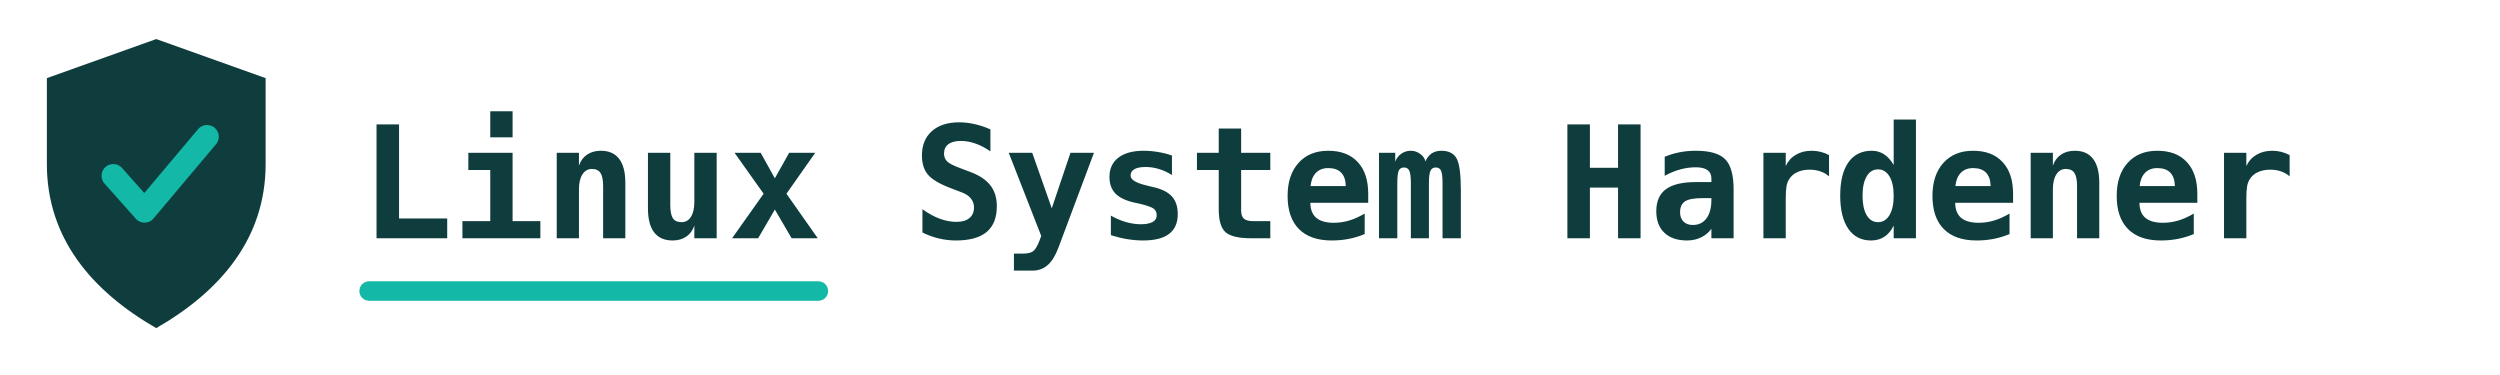
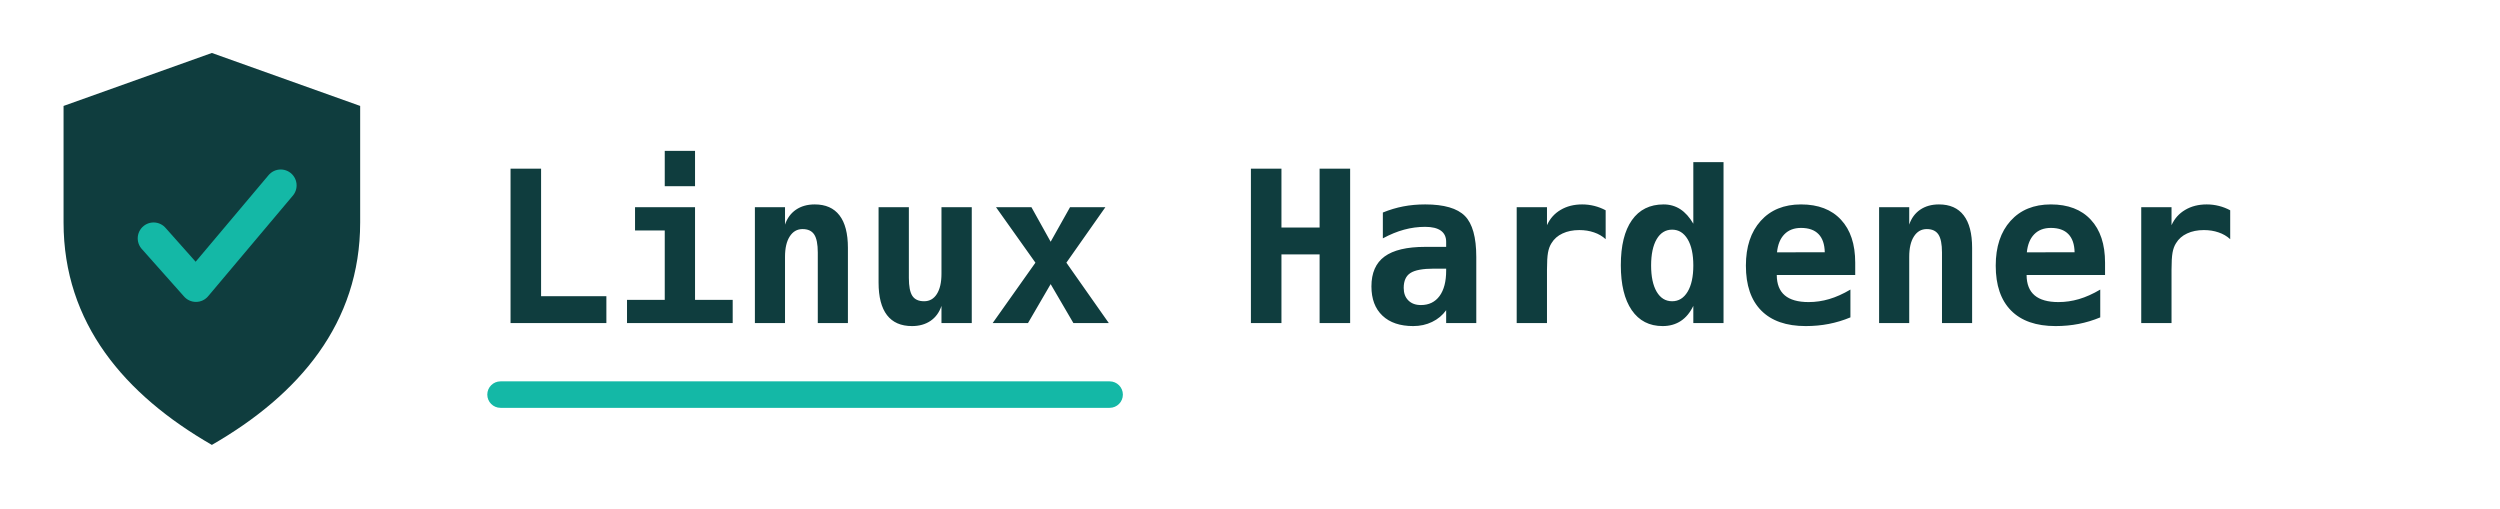
- <svg xmlns="http://www.w3.org/2000/svg" viewBox="0 0 640 96" role="img" aria-labelledby="lsh-logo-title">
+ <svg xmlns="http://www.w3.org/2000/svg" viewBox="0 0 472 96" role="img" aria-labelledby="lsh-logo-title">
  <g>
    <path d="M40 10 L68 20 V42 C68 61 56.5 74.5 40 84 C23.5 74.5 12 61 12 42 V20 Z" fill="#0f3d3e" />
    <path d="M29 45 l8 9 l16 -19" fill="none" stroke="#14b8a6" stroke-width="6" stroke-linecap="round" stroke-linejoin="round" />
-     <text x="92" y="61" font-family="'JetBrains Mono','Fira Code',ui-monospace,'Cascadia Code',Menlo,Consolas,monospace" font-size="40" font-weight="700" letter-spacing="-0.5" fill="#0f3d3e">Linux System Hardener</text>
+     <text x="92" y="61" font-family="'JetBrains Mono','Fira Code',ui-monospace,'Cascadia Code',Menlo,Consolas,monospace" font-size="40" font-weight="700" letter-spacing="-0.5" fill="#0f3d3e">Linux Hardener</text>
    <rect x="92" y="72" width="120" height="5" rx="2.5" fill="#14b8a6" />
  </g>
</svg>
